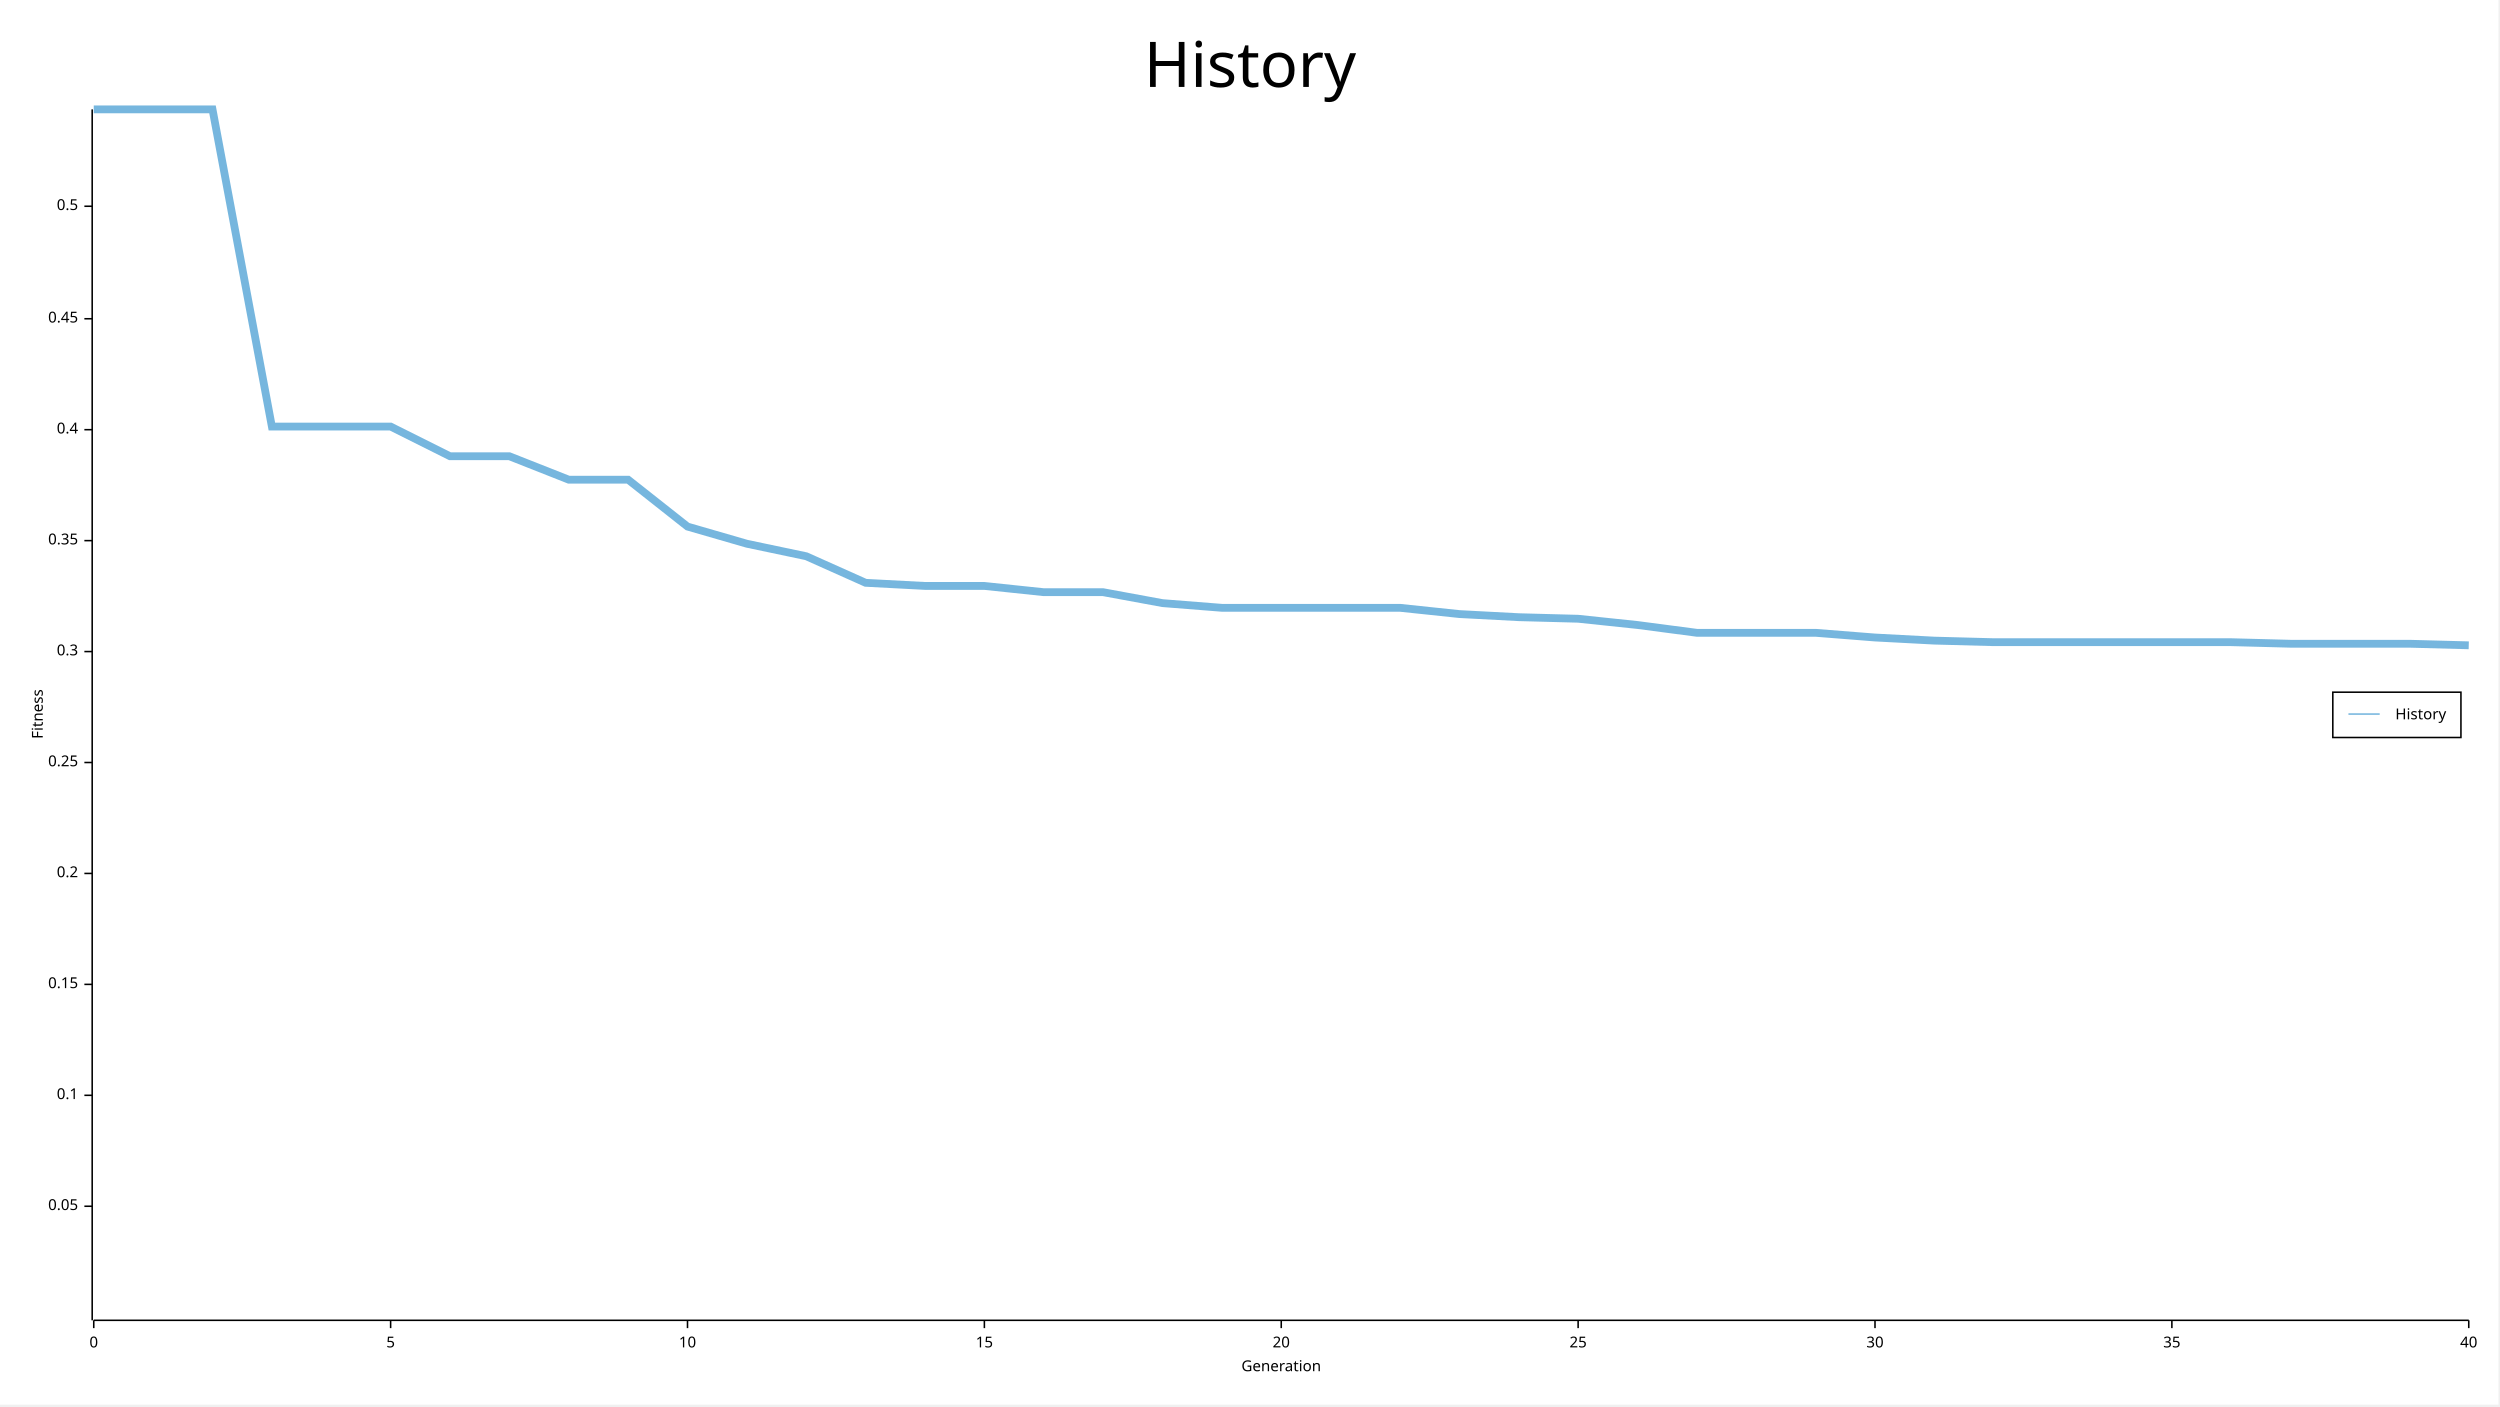
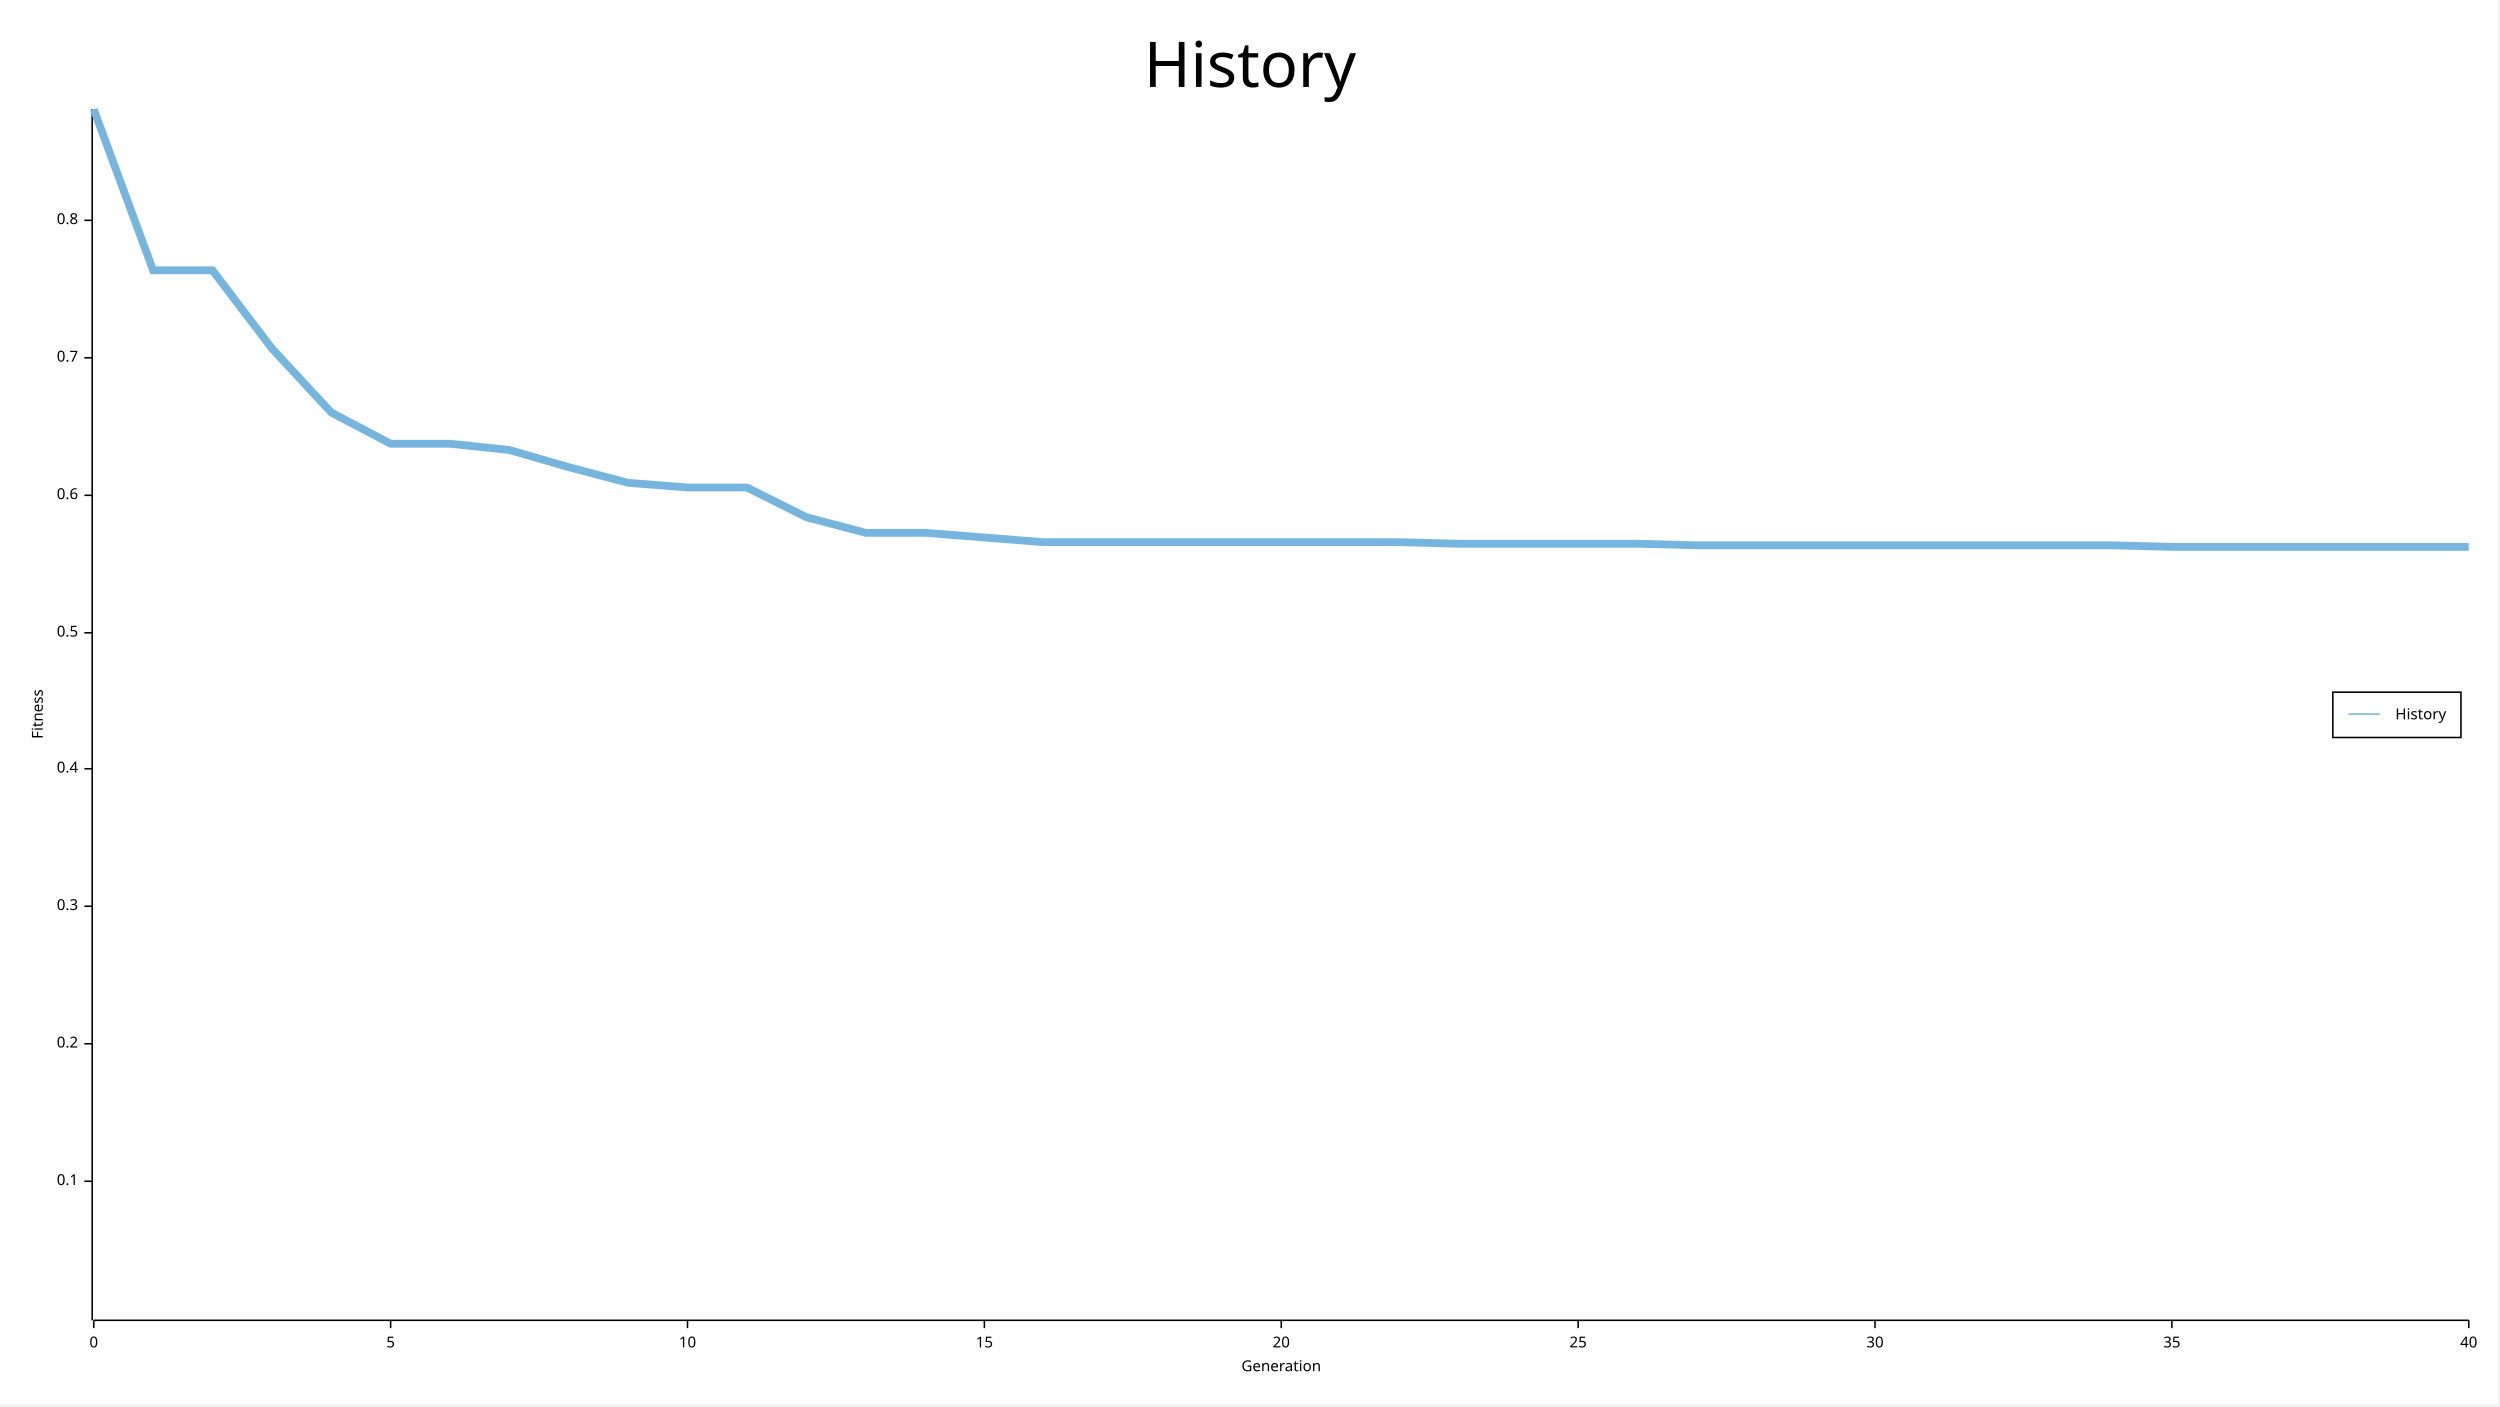
<svg xmlns="http://www.w3.org/2000/svg" width="1600" height="900" viewBox="0 0 1600 900">
  <rect x="0" y="0" width="1599" height="899" opacity="1" fill="#FFFFFF" stroke="none" />
  <text x="800" y="25" dy="0.76em" text-anchor="middle" font-family="sans-serif" font-size="40.323" opacity="1" fill="#000000">
History
</text>
  <text x="20" y="457" dy="0.76em" text-anchor="middle" font-family="sans-serif" font-size="9.677" opacity="1" fill="#000000" transform="rotate(270, 20, 457)">
Fitness
</text>
  <text x="820" y="880" dy="-0.5ex" text-anchor="middle" font-family="sans-serif" font-size="9.677" opacity="1" fill="#000000">
Generation
</text>
  <polyline fill="none" opacity="1" stroke="#000000" stroke-width="1" points="59,70 59,845 " />
-   <text x="50" y="772" dy="0.5ex" text-anchor="end" font-family="sans-serif" font-size="9.677" opacity="1" fill="#000000">
- 0.05
- </text>
-   <polyline fill="none" opacity="1" stroke="#000000" stroke-width="1" points="54,772 59,772 " />
-   <text x="50" y="701" dy="0.5ex" text-anchor="end" font-family="sans-serif" font-size="9.677" opacity="1" fill="#000000">
+   <text x="50" y="756" dy="0.5ex" text-anchor="end" font-family="sans-serif" font-size="9.677" opacity="1" fill="#000000">
0.1
</text>
-   <polyline fill="none" opacity="1" stroke="#000000" stroke-width="1" points="54,701 59,701 " />
-   <text x="50" y="630" dy="0.5ex" text-anchor="end" font-family="sans-serif" font-size="9.677" opacity="1" fill="#000000">
- 0.15
- </text>
-   <polyline fill="none" opacity="1" stroke="#000000" stroke-width="1" points="54,630 59,630 " />
-   <text x="50" y="559" dy="0.5ex" text-anchor="end" font-family="sans-serif" font-size="9.677" opacity="1" fill="#000000">
+   <polyline fill="none" opacity="1" stroke="#000000" stroke-width="1" points="54,756 59,756 " />
+   <text x="50" y="668" dy="0.5ex" text-anchor="end" font-family="sans-serif" font-size="9.677" opacity="1" fill="#000000">
0.2
</text>
-   <polyline fill="none" opacity="1" stroke="#000000" stroke-width="1" points="54,559 59,559 " />
-   <text x="50" y="488" dy="0.5ex" text-anchor="end" font-family="sans-serif" font-size="9.677" opacity="1" fill="#000000">
- 0.25
- </text>
-   <polyline fill="none" opacity="1" stroke="#000000" stroke-width="1" points="54,488 59,488 " />
-   <text x="50" y="417" dy="0.5ex" text-anchor="end" font-family="sans-serif" font-size="9.677" opacity="1" fill="#000000">
+   <polyline fill="none" opacity="1" stroke="#000000" stroke-width="1" points="54,668 59,668 " />
+   <text x="50" y="580" dy="0.5ex" text-anchor="end" font-family="sans-serif" font-size="9.677" opacity="1" fill="#000000">
0.3
</text>
-   <polyline fill="none" opacity="1" stroke="#000000" stroke-width="1" points="54,417 59,417 " />
-   <text x="50" y="346" dy="0.5ex" text-anchor="end" font-family="sans-serif" font-size="9.677" opacity="1" fill="#000000">
- 0.35
- </text>
-   <polyline fill="none" opacity="1" stroke="#000000" stroke-width="1" points="54,346 59,346 " />
-   <text x="50" y="275" dy="0.5ex" text-anchor="end" font-family="sans-serif" font-size="9.677" opacity="1" fill="#000000">
+   <polyline fill="none" opacity="1" stroke="#000000" stroke-width="1" points="54,580 59,580 " />
+   <text x="50" y="492" dy="0.5ex" text-anchor="end" font-family="sans-serif" font-size="9.677" opacity="1" fill="#000000">
0.4
</text>
-   <polyline fill="none" opacity="1" stroke="#000000" stroke-width="1" points="54,275 59,275 " />
-   <text x="50" y="204" dy="0.5ex" text-anchor="end" font-family="sans-serif" font-size="9.677" opacity="1" fill="#000000">
- 0.45
- </text>
-   <polyline fill="none" opacity="1" stroke="#000000" stroke-width="1" points="54,204 59,204 " />
-   <text x="50" y="132" dy="0.5ex" text-anchor="end" font-family="sans-serif" font-size="9.677" opacity="1" fill="#000000">
+   <polyline fill="none" opacity="1" stroke="#000000" stroke-width="1" points="54,492 59,492 " />
+   <text x="50" y="405" dy="0.5ex" text-anchor="end" font-family="sans-serif" font-size="9.677" opacity="1" fill="#000000">
0.5
</text>
-   <polyline fill="none" opacity="1" stroke="#000000" stroke-width="1" points="54,132 59,132 " />
+   <polyline fill="none" opacity="1" stroke="#000000" stroke-width="1" points="54,405 59,405 " />
+   <text x="50" y="317" dy="0.5ex" text-anchor="end" font-family="sans-serif" font-size="9.677" opacity="1" fill="#000000">
+ 0.6
+ </text>
+   <polyline fill="none" opacity="1" stroke="#000000" stroke-width="1" points="54,317 59,317 " />
+   <text x="50" y="229" dy="0.5ex" text-anchor="end" font-family="sans-serif" font-size="9.677" opacity="1" fill="#000000">
+ 0.7
+ </text>
+   <polyline fill="none" opacity="1" stroke="#000000" stroke-width="1" points="54,229 59,229 " />
+   <text x="50" y="141" dy="0.5ex" text-anchor="end" font-family="sans-serif" font-size="9.677" opacity="1" fill="#000000">
+ 0.8
+ </text>
+   <polyline fill="none" opacity="1" stroke="#000000" stroke-width="1" points="54,141 59,141 " />
  <polyline fill="none" opacity="1" stroke="#000000" stroke-width="1" points="60,845 1580,845 " />
  <text x="60" y="855" dy="0.76em" text-anchor="middle" font-family="sans-serif" font-size="9.677" opacity="1" fill="#000000">
0
</text>
  <polyline fill="none" opacity="1" stroke="#000000" stroke-width="1" points="60,845 60,850 " />
  <text x="250" y="855" dy="0.76em" text-anchor="middle" font-family="sans-serif" font-size="9.677" opacity="1" fill="#000000">
5
</text>
  <polyline fill="none" opacity="1" stroke="#000000" stroke-width="1" points="250,845 250,850 " />
  <text x="440" y="855" dy="0.76em" text-anchor="middle" font-family="sans-serif" font-size="9.677" opacity="1" fill="#000000">
10
</text>
  <polyline fill="none" opacity="1" stroke="#000000" stroke-width="1" points="440,845 440,850 " />
  <text x="630" y="855" dy="0.76em" text-anchor="middle" font-family="sans-serif" font-size="9.677" opacity="1" fill="#000000">
15
</text>
  <polyline fill="none" opacity="1" stroke="#000000" stroke-width="1" points="630,845 630,850 " />
  <text x="820" y="855" dy="0.76em" text-anchor="middle" font-family="sans-serif" font-size="9.677" opacity="1" fill="#000000">
20
</text>
  <polyline fill="none" opacity="1" stroke="#000000" stroke-width="1" points="820,845 820,850 " />
  <text x="1010" y="855" dy="0.76em" text-anchor="middle" font-family="sans-serif" font-size="9.677" opacity="1" fill="#000000">
25
</text>
  <polyline fill="none" opacity="1" stroke="#000000" stroke-width="1" points="1010,845 1010,850 " />
  <text x="1200" y="855" dy="0.76em" text-anchor="middle" font-family="sans-serif" font-size="9.677" opacity="1" fill="#000000">
30
</text>
  <polyline fill="none" opacity="1" stroke="#000000" stroke-width="1" points="1200,845 1200,850 " />
  <text x="1390" y="855" dy="0.76em" text-anchor="middle" font-family="sans-serif" font-size="9.677" opacity="1" fill="#000000">
35
</text>
  <polyline fill="none" opacity="1" stroke="#000000" stroke-width="1" points="1390,845 1390,850 " />
  <text x="1580" y="855" dy="0.76em" text-anchor="middle" font-family="sans-serif" font-size="9.677" opacity="1" fill="#000000">
40
</text>
  <polyline fill="none" opacity="1" stroke="#000000" stroke-width="1" points="1580,845 1580,850 " />
-   <polyline fill="none" opacity="1" stroke="#76B6DE" stroke-width="5" points="60,70 98,70 136,70 174,273 212,273 250,273 288,292 326,292 364,307 402,307 440,337 478,348 516,356 554,373 592,375 630,375 668,379 706,379 744,386 782,389 820,389 858,389 896,389 934,393 972,395 1010,396 1048,400 1086,405 1124,405 1162,405 1200,408 1238,410 1276,411 1314,411 1352,411 1390,411 1428,411 1466,412 1504,412 1542,412 1580,413 " />
+   <polyline fill="none" opacity="1" stroke="#76B6DE" stroke-width="5" points="60,70 98,173 136,173 174,223 212,264 250,284 288,284 326,288 364,299 402,309 440,312 478,312 516,331 554,341 592,341 630,344 668,347 706,347 744,347 782,347 820,347 858,347 896,347 934,348 972,348 1010,348 1048,348 1086,349 1124,349 1162,349 1200,349 1238,349 1276,349 1314,349 1352,349 1390,350 1428,350 1466,350 1504,350 1542,350 1580,350 " />
  <rect x="1493" y="443" width="82" height="29" opacity="0.8" fill="#FFFFFF" stroke="none" />
  <rect x="1493" y="443" width="82" height="29" opacity="1" fill="none" stroke="#000000" />
  <text x="1533" y="453" dy="0.76em" text-anchor="start" font-family="sans-serif" font-size="9.677" opacity="1" fill="#000000">
History
</text>
  <polyline fill="none" opacity="1" stroke="#76B6DE" stroke-width="1" points="1503,457 1523,457 " />
</svg>
